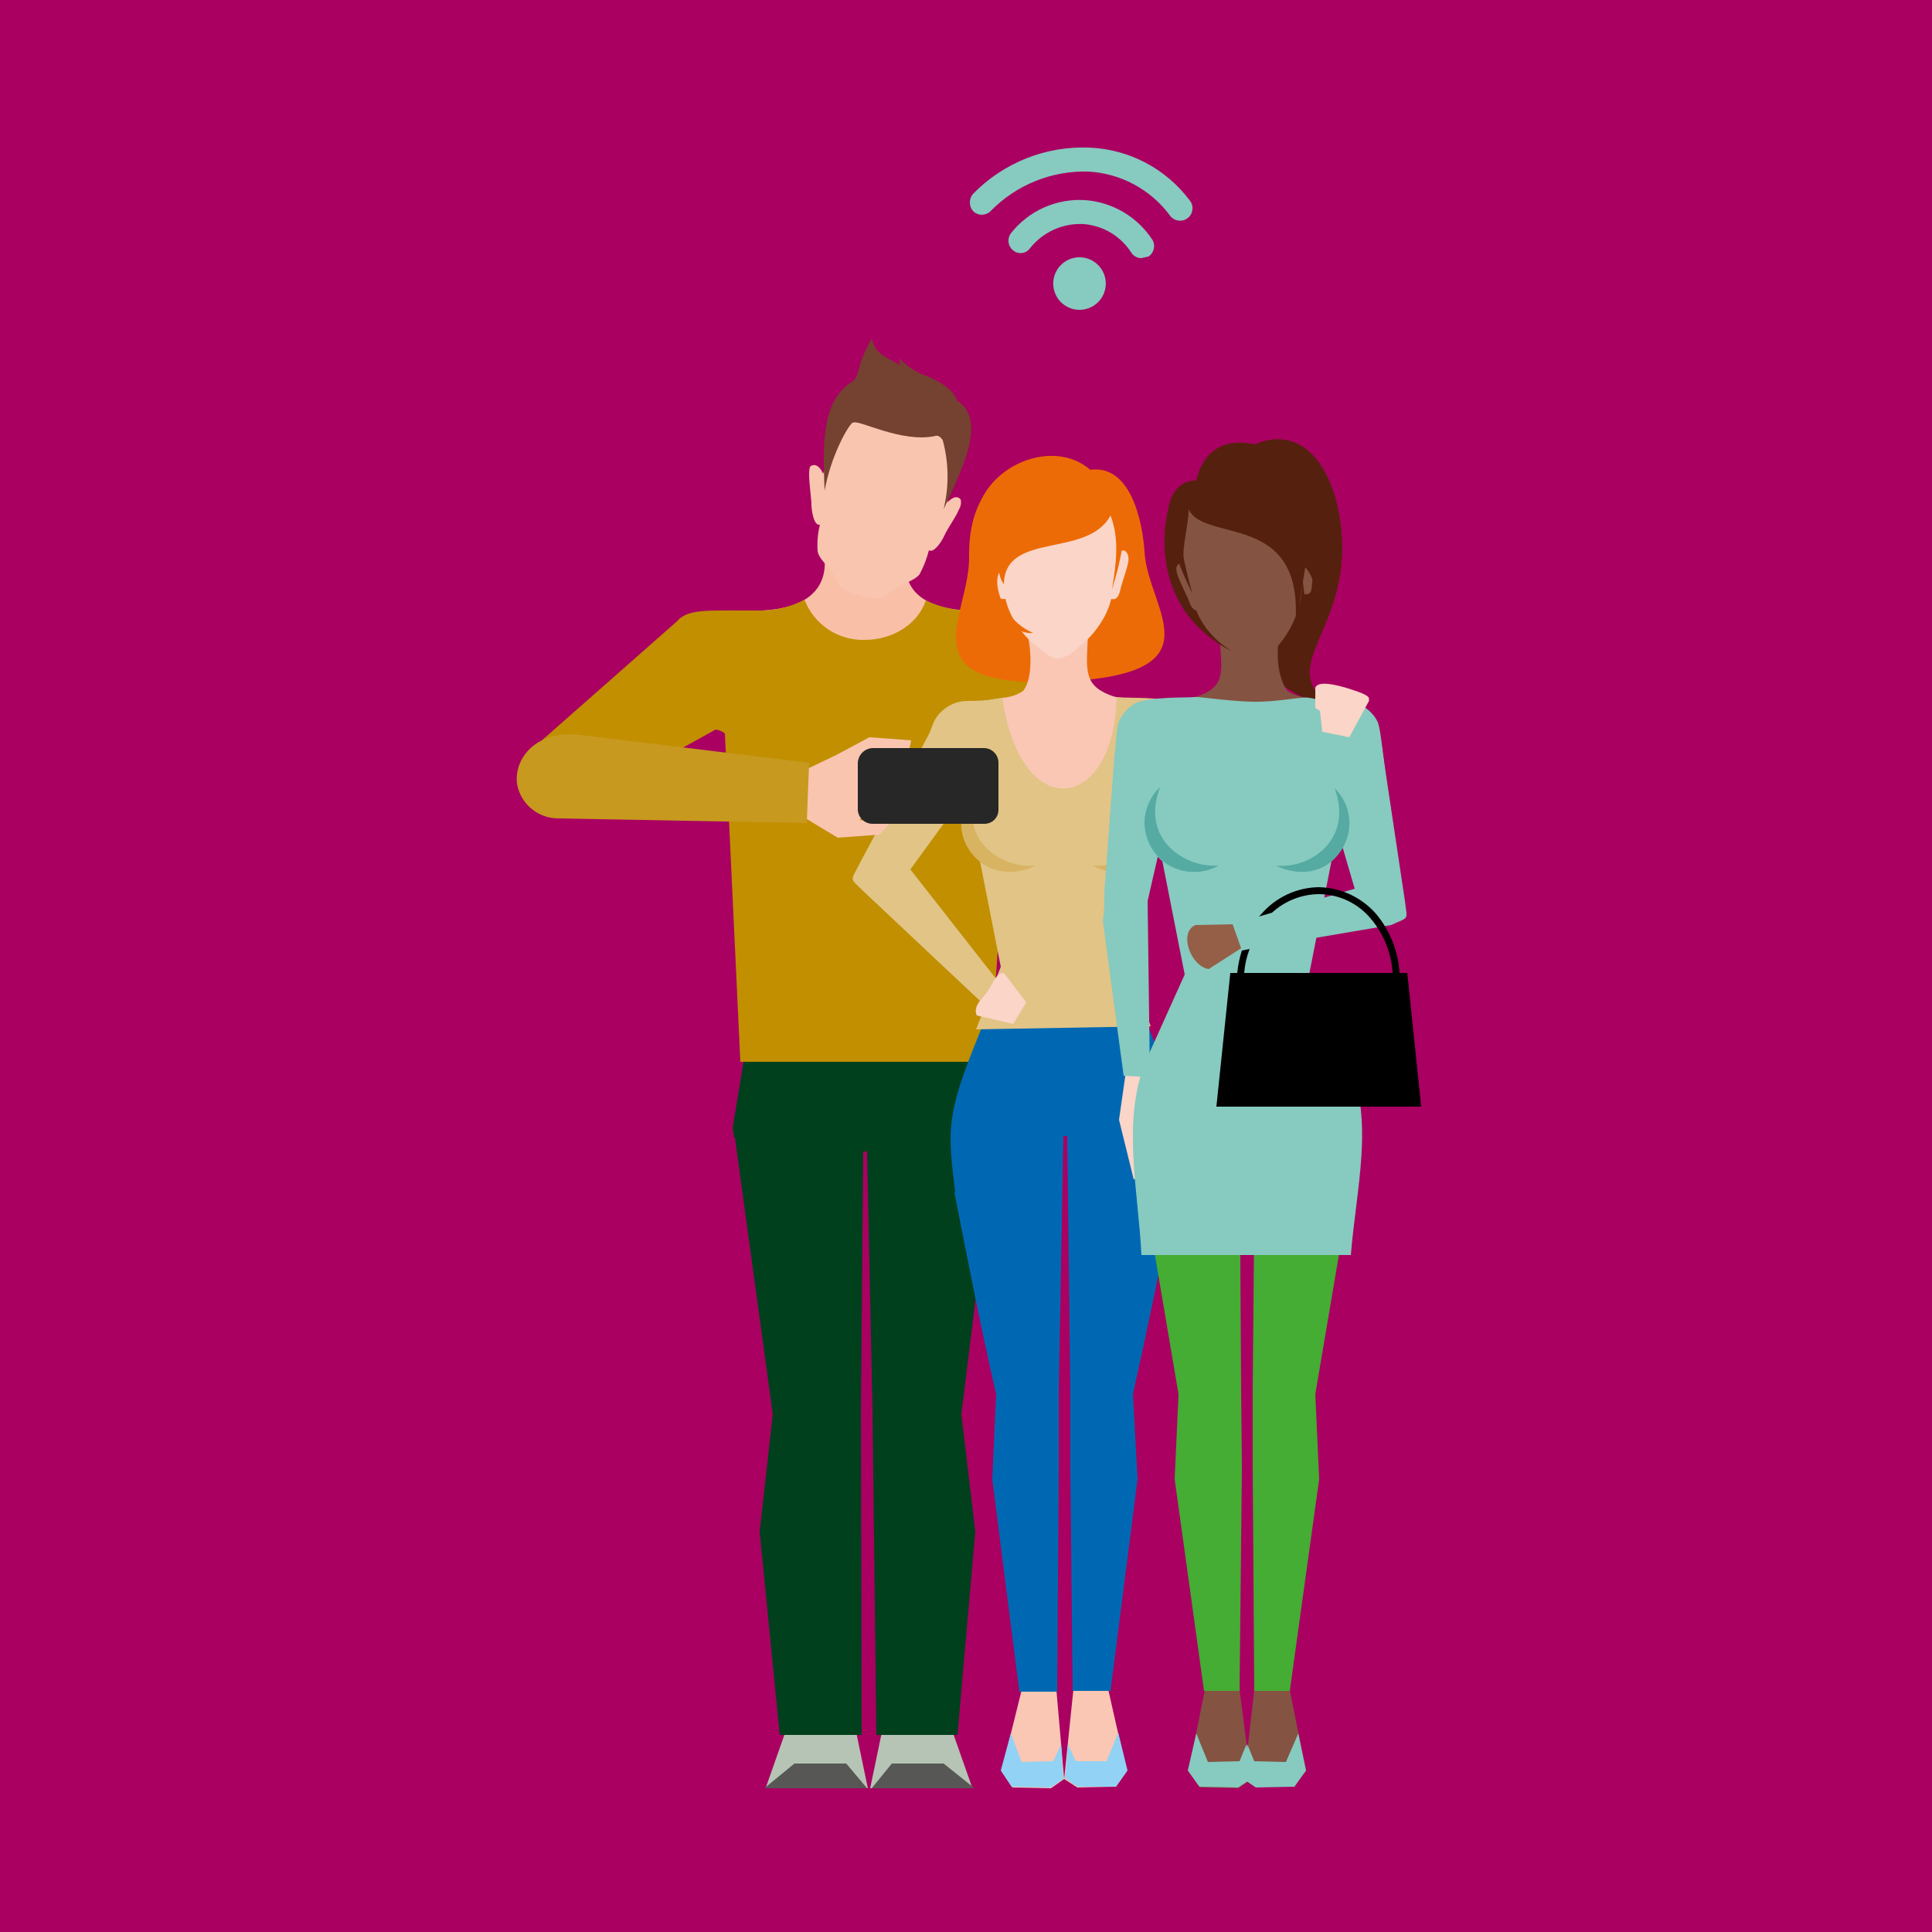
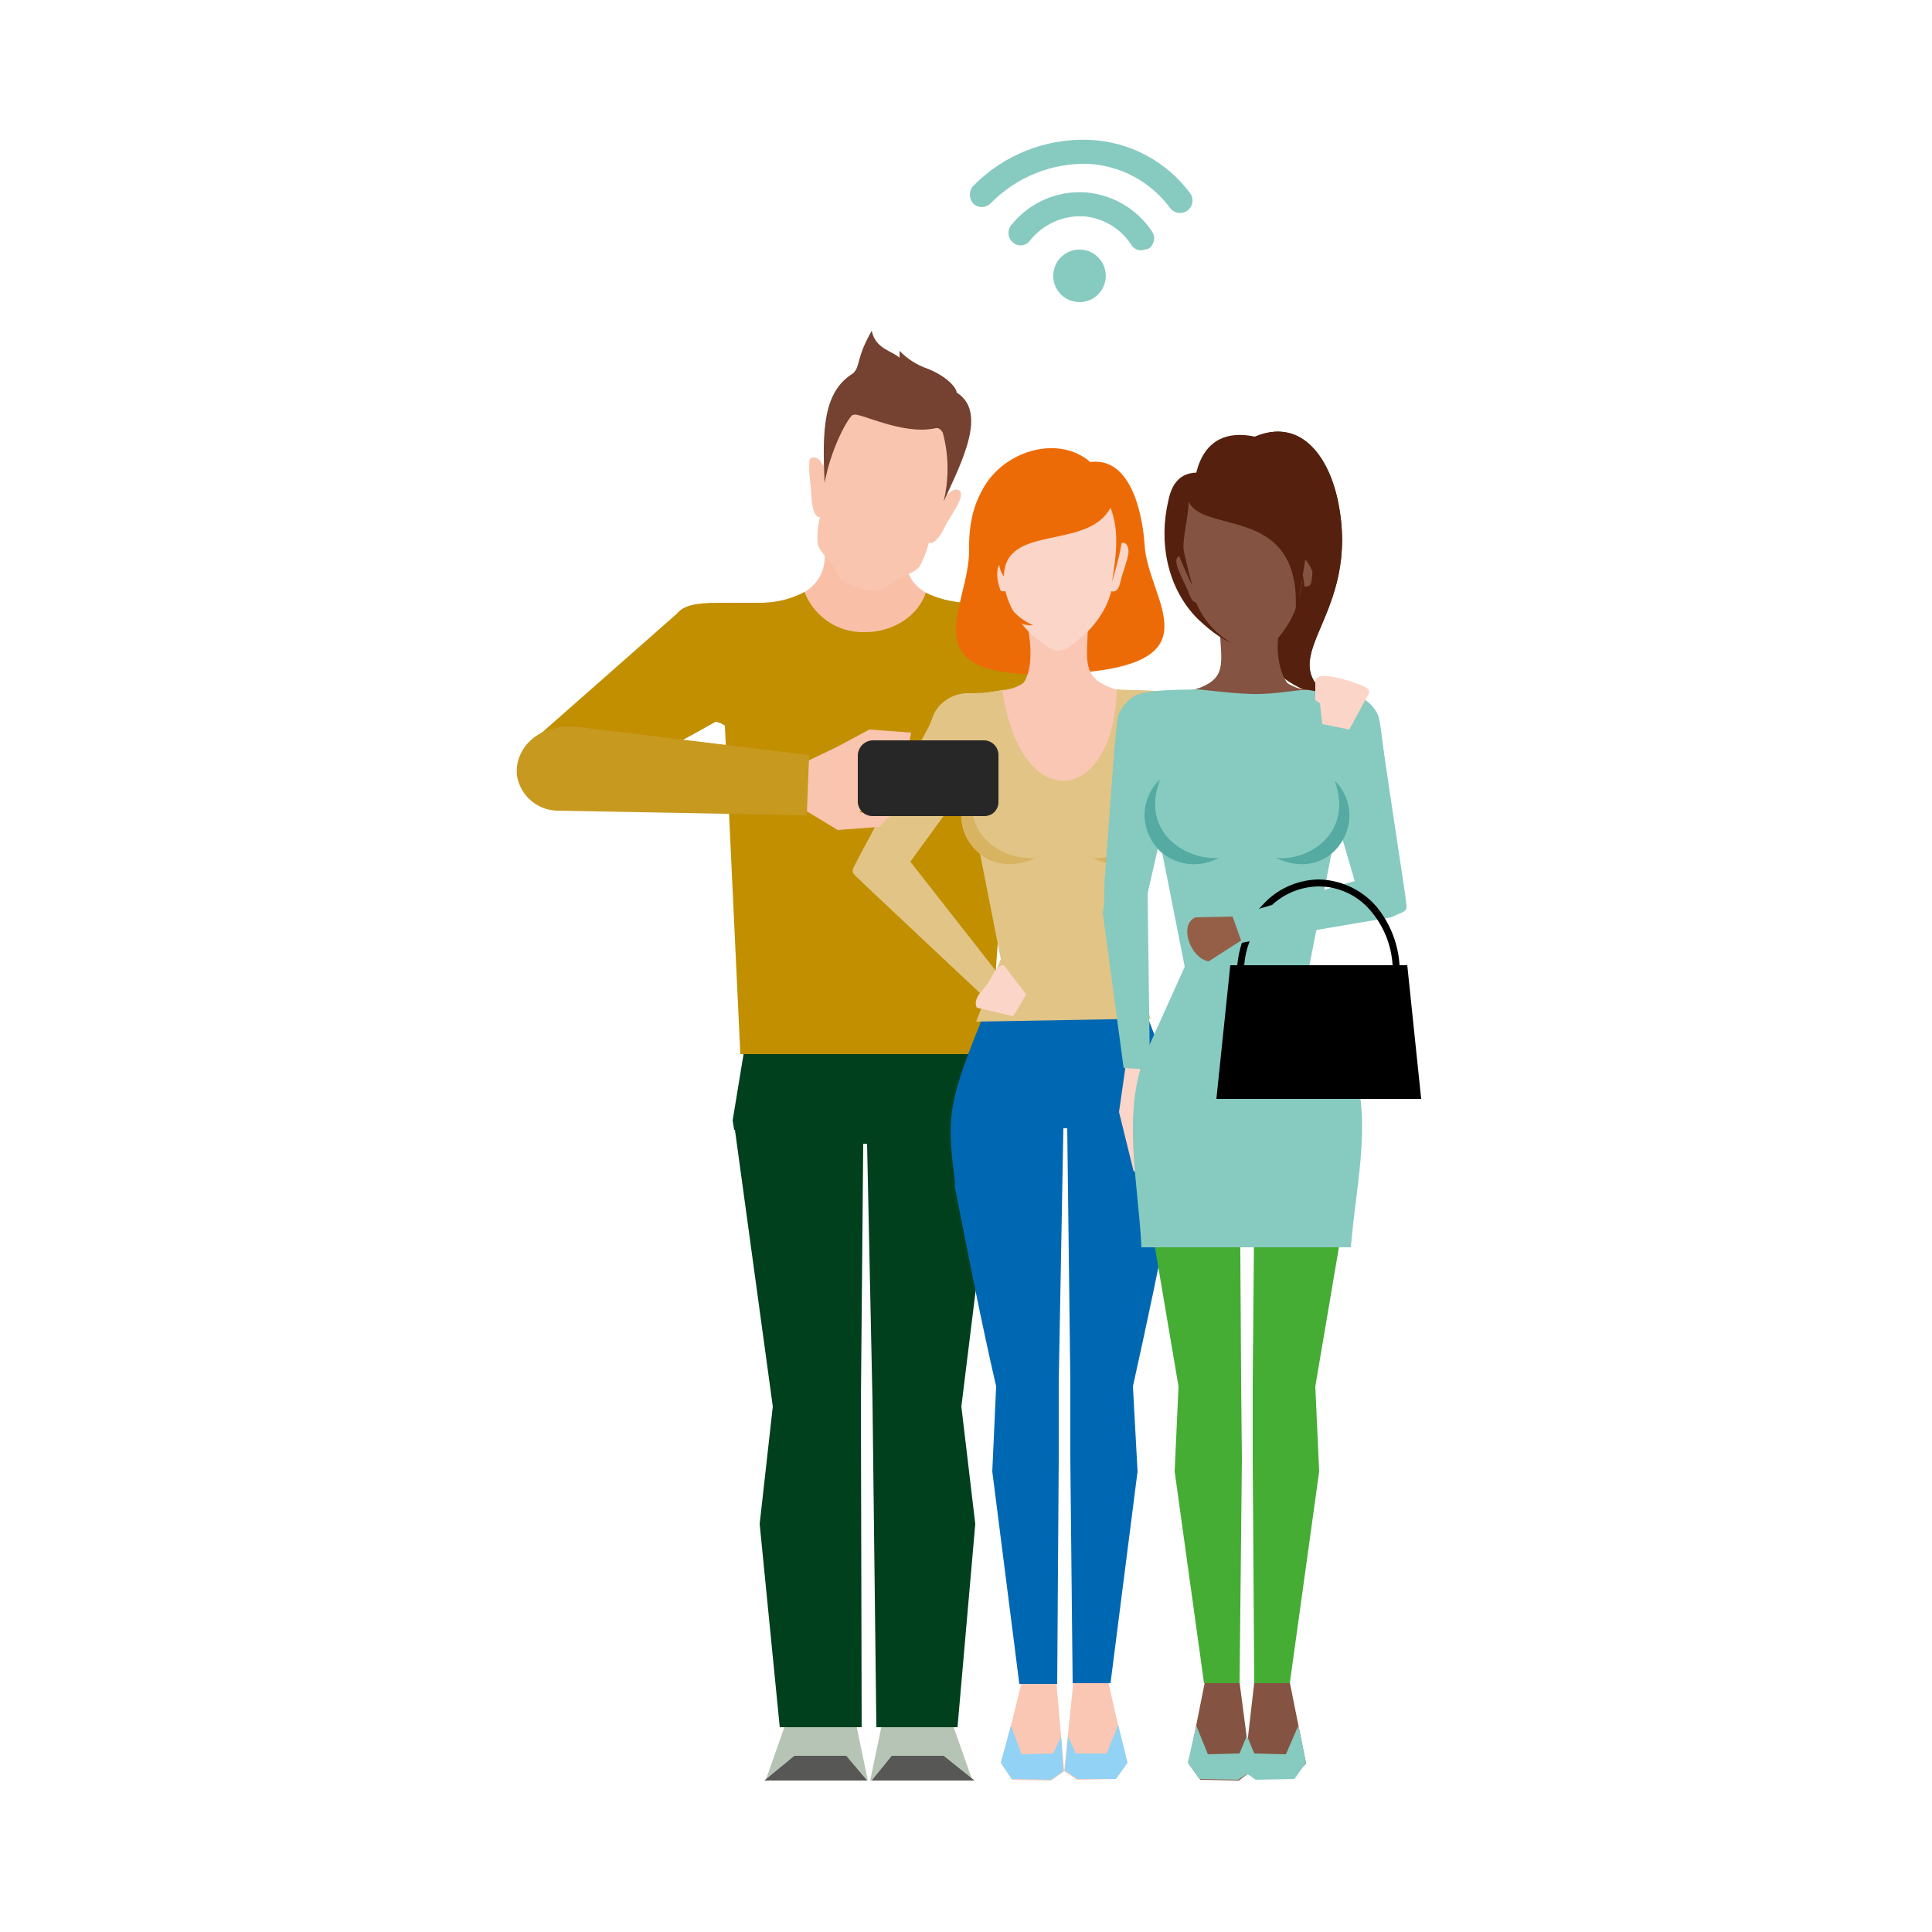
<svg xmlns="http://www.w3.org/2000/svg" height="250" viewBox="0 0 250 250" width="250">
-   <g fill="none">
-     <path d="m0 0v250h250v-250z" fill="#a90061" />
-     <g transform="translate(66 19)">
-       <path d="m35.6 205.2-2.5 7.1 13.2.1-1.5-7.2z" fill="#b6c4b5" />
-       <path d="m36.8 209.2-3.9 3.2h13.3l-2.7-3.2z" fill="#575756" />
-       <path d="m48.1 205.2-1.5 7.2 13.2-.1-2.5-7.1z" fill="#b6c4b5" />
-       <path d="m49.4 209.2-2.6 3.2h13.3l-4-3.2z" fill="#575756" />
-       <path d="m59 70.8-12.6 19.3-7.4 1.6c-3.5-3.2-3.2-3.7-1-7.7l10.7-19.5c1.2-2.2 2-3.7 3.4-4.8l4.6 1.2z" fill="#c04c4e" />
-       <path d="m58.9 60c1.462-.215 2.949-.181 4.4.1 6.6 1.8 1.3 13.7-.1 14-12.8 2.4-27.7 0-40.2 0 0-2.5 0-9.3.1-9.4.3-3.9 1.7-4.8 6.3-4.7h3.3c5.4-.3 9-2.6 7.8-8.2h10.9c-1.2 5.6 2.1 7.8 7.5 8.2" fill="#f9c0a7" />
-       <g transform="translate(0 58)">
-         <path d="m29 70.2h.1l4.9 35.8-1.7 15.2 2.6 26.3h10.6l-.1-42.2.3-33.3h.5l.7 33.3.5 42.2h10.5l2.3-26.3-1.8-15.2 4.5-36.5.2-.5-4-24.3h-26.3l-4 24.3z" fill="#00401c" />
-         <path d="m65.2 16.2-3.1 44.2h-32.3l-2-42.5c-.351-.266-.764-.438-1.2-.5-7.4 4.2-19 10.1-20.2 9.9s-9.2-1-3.3-7.6l18.5-16.3c.9-1.1 2.5-1.4 5.4-1.4h5.7c1.886-.032 3.736-.512 5.4-1.4 1.231 3.215 4.359 5.3 7.8 5.2 3.7 0 6.9-2.1 7.9-5.1 1.598.764 3.331 1.205 5.1 1.3 1.2-.1 5.4-1.2 6.7-.8 6.6 1.8 1.4 14.6 0 14.9z" fill="#c18f00" />
-       </g>
-       <path d="m45.6 58h-.1c-.851-.08-1.671-.354-2.4-.8-.6-.4-.7-1.1-1.4-2.1s-1.8-1.9-1.9-2.8c-.083-1.142.019-2.29.3-3.4-.8.2-1.1-1.9-1.1-2.6s-.3-2.7-.3-3.9.2-1.1.5-1.2.9.1 1.3 1.1c.317-.766.52-1.575.6-2.4.4-1.5.6-2.8 1-3.9.419-1.065 1.197-1.949 2.2-2.5l1.9-.8h.9c.1 0 .2 0 .2-.1 1.83-.17 3.674.069 5.4.7 1.662.621 3.117 1.695 4.2 3.1.688.917 1.009 2.058.9 3.2-.161 1.319-.428 2.624-.8 3.9-.2.9-.3 1.7-.4 2.5.8-.8 1.3-.8 1.7-.4.11.443.038.911-.2 1.3-.4 1-1.5 2.5-1.9 3.4s-1.4 2.3-2 1.9c-.27 1.079-.673 2.12-1.2 3.1-.5.7-2 1.2-2.9 1.7s-1.4 1.2-2.1 1.4c-.806.069-1.617.001-2.4-.2" fill="#f9c5af" />
-       <path d="m44.3 35.7c-.7.6-2.8 4.4-3.6 8.8-.3-6.9-.2-11.8 3.7-14.2 1-1 .3-1.8 2.4-5.5.5 2.4 2.7 2.6 3.6 3.5v-.9c1.003 1.039 2.236 1.826 3.6 2.3 2.3.9 3.7 2.3 3.8 3.1 4 2.5.7 8.9-1.7 14.1.717-2.928.682-5.989-.1-8.9-.2-.4-.6-.7-.9-.6-4.4 1-10.1-2.2-10.7-1.7" fill="#754130" />
-       <path d="m72.9 199.6-1.2 11.6 1.7 1.1 5-.1 1.4-2-2.4-10.6z" fill="#f9c7b4" />
-       <path d="m77.2 208.9h-4l-1-2.2-.4 4.4 1.6 1.1h5l1.5-2.1-1.2-4.9z" fill="#92d2f4" />
-       <path d="m63.6 210.2 1.4 2.1 5 .1 1.7-1.2-1-11.5h-4.5z" fill="#f9c7b4" />
-       <path d="m57.5 135.3c1.7 8.7 3.4 17.4 5.4 26.1l-.5 11 3.5 27.5h4.9l.2-29v-10l.6-32.9h.5l.4 32.8v10l.3 29h4.9l3.5-27.4-.6-11c1.8-8.1 3.5-16.2 5.1-24.4s1.7-11-2.9-22.6l-1.7-4.2-18.9.8-1.5 3.8c-4.3 10.6-4.1 12.2-3.1 20.5" fill="#0068b3" />
-       <path d="m74.1 42c6.4-1.9 7.8 7.2 8 10.4.4 7.5 10 15.8-10.6 16.8s-12-8.4-12.1-16.1c-.1-6.2 2.4-11.9 9.7-11.1 1.6.1 3.3 1 4.9 1.2l-.6-.9z" fill="#ed6b06" />
-       <path d="m66.9 62.8c.7 3 .6 6.2-.5 7.6-.805.532-1.737.842-2.7.9l-4.8.8c-2.6.5-2.9 3.9-2.8 5.3s1.8 1.5 2.3 3c.146.659.246 1.327.3 2 1.095.583 2.231 1.084 3.4 1.5h18.9l2-.8.4-3.3 3.9-2.8c0-6.4-6.4-4.7-9.8-6.1s-2.9-3.4-2.7-8z" fill="#f9c7b4" />
-       <path d="m63.5 210.1 1.4 2.1 5.1.1 1.6-1.1-.3-4.5-1 2.2-4.1.1-1.4-3.7z" fill="#92d2f4" />
-       <path d="m78.5 71.2c2.1.2 5.8-.1 7.6.8 1.058.557 1.876 1.482 2.3 2.6.3 1.1 1.4 6.2 2.3 9.3l-5.9-2.1-.6 2.7c.521.914.797 1.948.8 3-.018 1.89-.857 3.679-2.3 4.9l-2.7 13.3 2.9 8.1-22.6.4 3.2-8.1-2.7-13.7c-2.445-1.856-3.13-5.239-1.6-7.9l-.6-3.1-7.4 2.4c1.3-2.8 3.1-8.1 3.6-9.3s2.1-2.8 4.4-2.8 3.5-.2 4.5-.4c2.4 16.6 14.5 14.7 14.8-.1" fill="#e1c486" />
-       <path d="m62.8 52.8c-.3-.2-.6 0-.7.4.106.832.342 1.642.7 2.4 0-.9-.6-1.9-.5-2.4s.3-.4.6-.1-.1-.2-.1-.3" fill="#e9a379" />
-       <path d="m74 64.4c.978-.831 1.822-1.81 2.5-2.9.593-.923 1.032-1.936 1.3-3 .7.2 1-.4 1.2-1.3s.8-2.4 1-3.5-.6-2.1-1.3-1c.118-1.133.084-2.276-.1-3.4-.7-4-3.4-7-7.6-7s-7.1 1.9-7.7 6.4c-.237 1.218-.338 2.459-.3 3.7-.7-.7-1.3.1-1.1 1.3s.7 2.3 1 3.5.5 1.4 1.2 1.3c.306 1.258.849 2.445 1.6 3.5.564.85 1.237 1.623 2 2.3 1.6 1.3 2.4 1.9 3.2 1.9s1.8-.6 3.1-1.8" fill="#fbd5c7" />
-       <path d="m60.1 49.9c-.3-8.2 10.1-12.8 15.2-7.9-.2.1 1.7 1.6 2.4 2.6 2.8 3.9 1.4 8.5.2 12.7.5-3.3 1-6.5-.2-9.6-3 5.6-13.7 2-13.8 8.9-.325-.44-.532-.957-.6-1.5-.9 1.5.5 6.2 4.4 7.8-5.3.5-7.6-11.9-7.6-13" fill="#ed6b06" />
-       <path d="m62.5 78.8-10.7 14.7 11.2 14.3-2.2 2.7-15-14.1c-1.9-1.9-1.8-1.2-.6-3.6l10.5-19.6z" fill="#e1c486" />
-       <path d="m83 82.9c1.255 1.204 1.976 2.861 2 4.6.003 1.283-.381 2.537-1.1 3.6-1.954 2.678-5.592 3.491-8.5 1.9 4.2.4 10.2-3.3 7.6-10.1" fill="#d8b361" />
-       <path d="m60.4 83c-1.25 1.167-1.971 2.791-2 4.5-.022 1.286.363 2.546 1.1 3.6 2 2.9 5.5 3.4 8.5 1.9-4.2.5-10.2-3.2-7.6-10" fill="#d8b361" />
-       <path d="m60.4 112.4c-.6-1.2.9-2.4 1.5-3.3s1.1-2.3 2-2.2l2.9 3.8-1.7 2.8z" fill="#fbd5c7" />
-       <path d="m42.2 78.7 4.3-2.3 5.4.4-.2 1h-3.9c-.7 3.9.3 6.9-2.6 9.3l3.9.5-1.3 1.4-5.4.4-4.8-2.9v-5.6z" fill="#f9c5af" />
-       <path d="m46.9 77.8h14.5c1.01.053 1.801.889 1.8 1.9v6.1c0 .477-.19.935-.527 1.273s-.795.527-1.273.527h-14.5c-1.011.001-1.847-.79-1.9-1.8v-6.1c.05-1.028.872-1.85 1.9-1.9" fill="#282727" />
-       <g transform="translate(0 76)">
-         <path d="m61.1 7.3c.442 0 .8-.358.8-.8s-.358-.8-.8-.8-.8.358-.8.8.358.8.8.8" fill="#282727" />
-         <path d="m38.7 3.7-.3 7.8-32.3-.6c-2.588-.06-4.769-1.948-5.2-4.5-.4-3.2 2.4-7 8.2-6.3z" fill="#c7991f" />
-       </g>
-       <path d="m96.4 38.5c5.7-2.4 9.4 2.2 10.7 8.2 3.2 15.1-8.6 20.1-1.1 25.4-8.6-.7-15.2-13-17.1-21.6-1.3-6.3 0-13.6 7.5-12" fill="#55210e" />
-       <path d="m96.4 38.5c5.7-2.4 9.4 2.2 10.7 8.2 3.2 15.1-8.6 20.1-1.1 25.4-8.7-1.5-12.1-26.9-9.6-33.6" fill="#55210e" />
-       <path d="m79.6 120.3-.8 5.6 1.9 7.7 3.6-.9-2-13.7-2.7-.4z" fill="#fbd5c7" />
-       <path d="m99.7 62.8c-.8 3-.2 6.2.9 7.6.836.544 1.803.855 2.8.9l4.8.8c2.6.5 2.9 3.9 2.8 5.3s-1.8 1.5-2.3 3c-.146.659-.246 1.327-.3 2-1.12.602-2.292 1.104-3.5 1.5h-18.8l-2-.8-.4-3.3-4-2.8c.1-6.4 6.5-4.7 9.8-6.1s2.5-3.4 2.3-8z" fill="#855341" />
-       <path d="m87.8 210.2 1.5 2.1 5 .1 1.6-1.2-1.5-11.5h-4.5z" fill="#855341" />
-       <path d="m87.7 210.1 1.5 2.1 5 .1 1.7-1.1-.6-4.5-.9 2.2-4.1.1-1.5-3.7z" fill="#87cac0" />
-       <path d="m80.8 127.8.2-1.4 13.4 1.5.2 32.9.1 10-.3 29h-4.6l-3.8-27.4.5-11z" fill="#45ac34" />
-       <path d="m96.3 199.7-1.1 9.6 1.6 2.1 4.7.3 1.5-1.5-2.1-10.5z" fill="#855341" />
-       <path d="m100.4 209-4.1-.1-.9-2.2-.5 4.5 1.6 1.1 5-.1 1.5-2.1-1-4.8z" fill="#87cac0" />
-       <path d="m109.9 127.8-.2-1.4-13.3 1.5-.3 32.9v10l.2 29h4.6l3.8-27.4-.5-11z" fill="#45ac34" />
-       <path d="m82.4 82.3.4 2.2c-.444.939-.683 1.962-.7 3 .018 1.89.857 3.679 2.3 4.9l2.9 14.7-5 11.1c-3.2 7.8-1 16.8-.6 25.2h27.1c.7-8.7 3-17.1-.2-24.8l-5.2-11.5 2.9-14.7c1.454-1.213 2.296-3.007 2.3-4.9.032-1.044-.21-2.078-.7-3l.3-1.6 5.8 2.8c-.7-3-1.2-10-1.7-11.2s-2.1-2.8-4.4-2.8-3.5-.2-4.5-.4-4.2.6-7.5.5-6.9-.7-7.4-.6-5.7-.1-7.6.8c-1.01.589-1.786 1.507-2.2 2.6-.3 1.1-.6 6.5-.8 9.7z" fill="#87cac0" />
-       <path d="m89 62.1c1.7 1.6 3.8 3.3 5.7 3.4.2 0 4.9-.3 6.5-3 9.1-14.9-4.5-27.2-10.6-19.1-3.4-.9-4.9.8-5.4 3.3-1.3 5.4-.2 11.4 3.8 15.4" fill="#55210e" />
-       <path d="m102.8 51.9c.5-1.2 1.5-.6 1.5.8s-.4 2.4-.5 3.7-.2 1.5-1 1.5l-.3-2.2c.116 3.125-.915 6.184-2.9 8.6-1.3 1.5-2 2.2-2.8 2.3s-1.8-.3-3.3-1.3c-1.14-.649-2.156-1.496-3-2.5-.717-.834-1.291-1.78-1.7-2.8-.4-.1-.7-.5-.9-1.1s-1.1-2.3-1.5-3.4-.1-1.6.5-1.6c-.199-.92-.299-1.859-.3-2.8.1-4.1 2.2-7.5 6.4-8.1s7.2.7 8.6 5.1c.556 1.645.859 3.364.9 5.1z" fill="#855341" />
-       <path d="m103.3 52c.3-.3.5-.1.7.3.038.844-.064 1.689-.3 2.5-.1-1 .3-2 .1-2.5s-.4-.3-.6 0c-.009-.109.027-.218.1-.3" fill="#e9a379" />
-       <path d="m104.1 55.1c5.4-12.7-9.9-18.8-15.2-11.8-4.4 2.7-3.3 8-2.6 9.9.583 1.569 1.25 3.104 2 4.6-.5-1.7-.8-3.1-1.1-4.4s.6-4.6.6-6.3v-.2c2.2 4.7 16.7-.4 13.4 18 .2-.5 1.6-10.1 1.7-10.5 1.236 1.4 1.548 3.389.8 5.1.719-1.353.864-2.939.4-4.4" fill="#55210e" />
-       <path d="m104.2 78.6 5.1 17.4-16.5 4.8 1.2 3.3 20-3.4c2.4-1.1 2.1-.5 1.8-3.1l-3.3-22z" fill="#87cac0" />
-       <path d="m106.7 83c2.209 2.142 2.547 5.567.8 8.1-1.9 2.9-5.4 3.4-8.4 1.9 4.2.5 10.1-3.2 7.6-10" fill="#55aaa2" />
-       <path d="m88.7 100.7c-2.2.9-.7 5.3 1.7 5.7l4.2-2.7-1.1-3.1z" fill="#955f47" />
-       <path d="m104.6 95.8c-2.853.057-5.546 1.331-7.4 3.5l-.3.3 1.7-.5c1.639-1.507 3.774-2.361 6-2.4 2.631-.004 5.126 1.17 6.8 3.2 1.667 1.968 2.65 4.425 2.8 7h-19.2c.079-1.062.315-2.107.7-3.1l-1 .2c-.305.942-.506 1.914-.6 2.9h-.9l-1.8 17.3h26.5l-1.8-17.3h-1c-.171-2.787-1.221-5.448-3-7.6-1.885-2.184-4.615-3.458-7.5-3.5" fill="#000" />
-       <path d="m82.5 97.6.3 22.8-3.4-.2-2.7-20.1c.2-.9.1-1.5.2-1.8v-1.8l1.3-17.7.6-4.3 8.3 3z" fill="#87cac0" />
-       <path d="m84 82.9c-2.186 2.194-2.521 5.625-.8 8.2 1.9 2.8 5.4 3.4 8.5 1.9-4.2.4-10.2-3.3-7.7-10.1" fill="#63bfb5" />
-       <path d="m111.2 71.6-2.6 4.8-3.5-.7-.3-2.7-.6-.4v-2.6c.3-.9 2.4-.5 4.3.1s2.9 1 2.6 1.5" fill="#fbd5c7" />
-       <path d="m73.9 14.3c-1.843-.115-3.441 1.261-3.6 3.1-.119 1.377.607 2.69 1.838 3.32 1.231.63 2.72.452 3.768-.45 1.048-.902 1.445-2.349 1.004-3.659s-1.63-2.224-3.01-2.31" fill="#87cac0" />
-       <g fill="#87cac0" transform="translate(59)">
-         <path d="m15.5 6.9c-3.747-.268-7.382 1.343-9.7 4.3-.508.695-.375 1.667.3 2.2.324.272.747.394 1.166.337s.794-.288 1.034-.637c1.689-2.112 4.301-3.269 7-3.1 2.496.223 4.749 1.589 6.1 3.7.281.445.774.711 1.3.7l.9-.2c.743-.471.967-1.454.5-2.2-1.928-2.933-5.101-4.815-8.6-5.1" />
-         <path d="m16 .1c-5.658-.24-11.15 1.943-15.1 6-.57.676-.526 1.676.1 2.3.643.557 1.61.513 2.2-.1 3.308-3.378 7.874-5.226 12.6-5.1 4.207.221 8.096 2.312 10.6 5.7.525.718 1.532.875 2.25.35s.875-1.532.35-2.25c-3.071-4.143-7.848-6.678-13-6.9" />
-       </g>
-       <path d="m84.1 82.9c-1.255 1.204-1.976 2.861-2 4.6.045 1.291.461 2.541 1.2 3.6 1.891 2.704 5.529 3.527 8.4 1.9-4.2.4-10.2-3.3-7.6-10.1" fill="#55aaa2" />
+   <g fill="none" transform="translate(66 18)">
+     <path d="m35.6 205.2-2.5 7.1 13.2.1-1.5-7.2z" fill="#b6c4b5" />
+     <path d="m36.8 209.2-3.9 3.2h13.3l-2.7-3.2z" fill="#575756" />
+     <path d="m48.1 205.2-1.5 7.2 13.2-.1-2.5-7.1z" fill="#b6c4b5" />
+     <path d="m49.4 209.2-2.6 3.2h13.3l-4-3.2z" fill="#575756" />
+     <path d="m59 70.8-12.6 19.3-7.4 1.6c-3.5-3.2-3.2-3.7-1-7.7l10.7-19.5c1.2-2.2 2-3.7 3.4-4.8l4.6 1.2z" fill="#c04c4e" />
+     <path d="m58.9 60c1.462-.215 2.949-.181 4.4.1 6.6 1.8 1.3 13.7-.1 14-12.8 2.4-27.7 0-40.2 0 0-2.5 0-9.3.1-9.4.3-3.9 1.7-4.8 6.3-4.7h3.3c5.4-.3 9-2.6 7.8-8.2h10.9c-1.2 5.6 2.1 7.8 7.5 8.2" fill="#f9c0a7" />
+     <g transform="translate(0 58)">
+       <path d="m29 70.2h.1l4.9 35.8-1.7 15.2 2.6 26.3h10.6l-.1-42.2.3-33.3h.5l.7 33.3.5 42.2h10.5l2.3-26.3-1.8-15.2 4.5-36.5.2-.5-4-24.3h-26.3l-4 24.3z" fill="#00401c" />
+       <path d="m65.2 16.2-3.1 44.2h-32.3l-2-42.5c-.351-.266-.764-.438-1.2-.5-7.4 4.2-19 10.1-20.2 9.9s-9.2-1-3.3-7.6l18.5-16.3c.9-1.1 2.5-1.4 5.4-1.4h5.7c1.886-.032 3.736-.512 5.4-1.4 1.231 3.215 4.359 5.3 7.8 5.2 3.7 0 6.9-2.1 7.9-5.1 1.598.764 3.331 1.205 5.1 1.3 1.2-.1 5.4-1.2 6.7-.8 6.6 1.8 1.4 14.6 0 14.9z" fill="#c18f00" />
    </g>
+     <path d="m45.6 58h-.1c-.851-.08-1.671-.354-2.4-.8-.6-.4-.7-1.1-1.4-2.1s-1.8-1.9-1.9-2.8c-.083-1.142.019-2.29.3-3.4-.8.2-1.1-1.9-1.1-2.6s-.3-2.7-.3-3.9.2-1.1.5-1.2.9.1 1.3 1.1c.317-.766.52-1.575.6-2.4.4-1.5.6-2.8 1-3.9.419-1.065 1.197-1.949 2.2-2.5l1.9-.8h.9c.1 0 .2 0 .2-.1 1.83-.17 3.674.069 5.4.7 1.662.621 3.117 1.695 4.2 3.1.688.917 1.009 2.058.9 3.2-.161 1.319-.428 2.624-.8 3.9-.2.9-.3 1.7-.4 2.5.8-.8 1.3-.8 1.7-.4.11.443.038.911-.2 1.3-.4 1-1.5 2.5-1.9 3.4s-1.4 2.3-2 1.9c-.27 1.079-.673 2.12-1.2 3.1-.5.7-2 1.2-2.9 1.7s-1.4 1.2-2.1 1.4c-.806.069-1.617.001-2.4-.2" fill="#f9c5af" />
+     <path d="m44.3 35.7c-.7.6-2.8 4.4-3.6 8.8-.3-6.9-.2-11.8 3.7-14.2 1-1 .3-1.8 2.4-5.5.5 2.4 2.7 2.6 3.6 3.5v-.9c1.003 1.039 2.236 1.826 3.6 2.3 2.3.9 3.7 2.3 3.8 3.1 4 2.5.7 8.9-1.7 14.1.717-2.928.682-5.989-.1-8.9-.2-.4-.6-.7-.9-.6-4.4 1-10.1-2.2-10.7-1.7" fill="#754130" />
+     <path d="m72.9 199.6-1.2 11.6 1.7 1.1 5-.1 1.4-2-2.4-10.6z" fill="#f9c7b4" />
+     <path d="m77.2 208.9h-4l-1-2.2-.4 4.4 1.6 1.1h5l1.5-2.1-1.2-4.9z" fill="#92d2f4" />
+     <path d="m63.6 210.2 1.4 2.1 5 .1 1.7-1.2-1-11.5h-4.5z" fill="#f9c7b4" />
+     <path d="m57.5 135.3c1.7 8.7 3.4 17.4 5.4 26.1l-.5 11 3.5 27.5h4.9l.2-29v-10l.6-32.9h.5l.4 32.8v10l.3 29h4.9l3.5-27.4-.6-11c1.8-8.1 3.5-16.2 5.1-24.4s1.7-11-2.9-22.6l-1.7-4.2-18.9.8-1.5 3.8c-4.3 10.6-4.1 12.2-3.1 20.5" fill="#0068b3" />
+     <path d="m74.1 42c6.4-1.9 7.8 7.2 8 10.4.4 7.5 10 15.8-10.6 16.8s-12-8.4-12.1-16.1c-.1-6.2 2.4-11.9 9.7-11.1 1.6.1 3.3 1 4.9 1.2l-.6-.9z" fill="#ed6b06" />
+     <path d="m66.9 62.8c.7 3 .6 6.2-.5 7.6-.805.532-1.737.842-2.7.9l-4.8.8c-2.6.5-2.9 3.9-2.8 5.3s1.8 1.5 2.3 3c.146.659.246 1.327.3 2 1.095.583 2.231 1.084 3.4 1.5h18.9l2-.8.4-3.3 3.9-2.8c0-6.4-6.4-4.7-9.8-6.1s-2.9-3.4-2.7-8z" fill="#f9c7b4" />
+     <path d="m63.5 210.1 1.4 2.1 5.1.1 1.6-1.1-.3-4.5-1 2.2-4.1.1-1.4-3.7z" fill="#92d2f4" />
+     <path d="m78.5 71.2c2.1.2 5.8-.1 7.6.8 1.058.557 1.876 1.482 2.3 2.6.3 1.1 1.4 6.2 2.3 9.3l-5.9-2.1-.6 2.7c.521.914.797 1.948.8 3-.018 1.89-.857 3.679-2.3 4.9l-2.7 13.3 2.9 8.1-22.6.4 3.2-8.1-2.7-13.7c-2.445-1.856-3.13-5.239-1.6-7.9l-.6-3.1-7.4 2.4c1.3-2.8 3.1-8.1 3.6-9.3s2.1-2.8 4.4-2.8 3.5-.2 4.5-.4c2.4 16.6 14.5 14.7 14.8-.1" fill="#e1c486" />
+     <path d="m62.8 52.8c-.3-.2-.6 0-.7.4.106.832.342 1.642.7 2.4 0-.9-.6-1.9-.5-2.4s.3-.4.6-.1-.1-.2-.1-.3" fill="#e9a379" />
+     <path d="m74 64.4c.978-.831 1.822-1.81 2.5-2.9.593-.923 1.032-1.936 1.3-3 .7.2 1-.4 1.2-1.3s.8-2.4 1-3.5-.6-2.1-1.3-1c.118-1.133.084-2.276-.1-3.4-.7-4-3.4-7-7.6-7s-7.1 1.9-7.7 6.4c-.237 1.218-.338 2.459-.3 3.7-.7-.7-1.3.1-1.1 1.3s.7 2.3 1 3.5.5 1.4 1.2 1.3c.306 1.258.849 2.445 1.6 3.5.564.85 1.237 1.623 2 2.3 1.6 1.3 2.4 1.9 3.2 1.9s1.8-.6 3.1-1.8" fill="#fbd5c7" />
+     <path d="m60.1 49.9c-.3-8.2 10.1-12.8 15.2-7.9-.2.1 1.7 1.6 2.4 2.6 2.8 3.9 1.4 8.5.2 12.7.5-3.3 1-6.5-.2-9.6-3 5.6-13.7 2-13.8 8.9-.325-.44-.532-.957-.6-1.5-.9 1.5.5 6.2 4.4 7.8-5.3.5-7.6-11.9-7.6-13" fill="#ed6b06" />
+     <path d="m62.5 78.8-10.7 14.7 11.2 14.3-2.2 2.7-15-14.1c-1.9-1.9-1.8-1.2-.6-3.6l10.5-19.6z" fill="#e1c486" />
+     <path d="m83 82.9c1.255 1.204 1.976 2.861 2 4.6.002 1.283-.381 2.537-1.1 3.6-1.954 2.678-5.592 3.491-8.5 1.9 4.2.4 10.2-3.3 7.6-10.1" fill="#d8b361" />
+     <path d="m60.4 83c-1.25 1.167-1.971 2.791-2 4.5-.022 1.286.363 2.546 1.1 3.6 2 2.9 5.5 3.4 8.5 1.9-4.2.5-10.2-3.2-7.6-10" fill="#d8b361" />
+     <path d="m60.4 112.4c-.6-1.2.9-2.4 1.5-3.3s1.1-2.3 2-2.2l2.9 3.8-1.7 2.8z" fill="#fbd5c7" />
+     <path d="m42.2 78.7 4.3-2.3 5.4.4-.2 1h-3.9c-.7 3.9.3 6.9-2.6 9.3l3.9.5-1.3 1.4-5.4.4-4.8-2.9v-5.6z" fill="#f9c5af" />
+     <path d="m46.9 77.8h14.5c1.01.053 1.801.889 1.8 1.9v6.1c0 .477-.19.935-.527 1.273s-.795.527-1.273.527h-14.5c-1.011.001-1.847-.79-1.9-1.8v-6.1c.05-1.028.872-1.85 1.9-1.9" fill="#282727" />
+     <g transform="translate(0 76)">
+       <path d="m61.1 7.3c.442 0 .8-.358.8-.8s-.358-.8-.8-.8-.8.358-.8.8.358.8.8.8" fill="#282727" />
+       <path d="m38.7 3.7-.3 7.8-32.3-.6c-2.588-.06-4.769-1.948-5.2-4.5-.4-3.2 2.4-7 8.2-6.3z" fill="#c7991f" />
+     </g>
+     <path d="m96.4 38.5c5.7-2.4 9.4 2.2 10.7 8.2 3.2 15.1-8.6 20.1-1.1 25.4-8.6-.7-15.2-13-17.1-21.6-1.3-6.3 0-13.6 7.5-12" fill="#55210e" />
+     <path d="m96.4 38.5c5.7-2.4 9.4 2.2 10.7 8.2 3.2 15.1-8.6 20.1-1.1 25.4-8.7-1.5-12.1-26.9-9.6-33.6" fill="#55210e" />
+     <path d="m79.6 120.3-.8 5.6 1.9 7.7 3.6-.9-2-13.7-2.7-.4z" fill="#fbd5c7" />
+     <path d="m99.7 62.8c-.8 3-.2 6.2.9 7.6.836.544 1.803.855 2.8.9l4.8.8c2.6.5 2.9 3.9 2.8 5.3s-1.8 1.5-2.3 3c-.146.659-.246 1.327-.3 2-1.12.602-2.292 1.104-3.5 1.5h-18.8l-2-.8-.4-3.3-4-2.8c.1-6.4 6.5-4.7 9.8-6.1s2.5-3.4 2.3-8z" fill="#855341" />
+     <path d="m87.8 210.2 1.5 2.1 5 .1 1.6-1.2-1.5-11.5h-4.5z" fill="#855341" />
+     <path d="m87.7 210.1 1.5 2.1 5 .1 1.7-1.1-.6-4.5-.9 2.2-4.1.1-1.5-3.7z" fill="#87cac0" />
+     <path d="m80.8 127.8.2-1.4 13.4 1.5.2 32.9.1 10-.3 29h-4.6l-3.8-27.4.5-11z" fill="#45ac34" />
+     <path d="m96.3 199.7-1.1 9.6 1.6 2.1 4.7.3 1.5-1.5-2.1-10.5z" fill="#855341" />
+     <path d="m100.4 209-4.1-.1-.9-2.2-.5 4.5 1.6 1.1 5-.1 1.5-2.1-1-4.8z" fill="#87cac0" />
+     <path d="m109.9 127.8-.2-1.4-13.3 1.5-.3 32.9v10l.2 29h4.6l3.8-27.4-.5-11z" fill="#45ac34" />
+     <path d="m82.4 82.3.4 2.2c-.444.939-.683 1.962-.7 3 .018 1.89.857 3.679 2.3 4.9l2.9 14.7-5 11.1c-3.2 7.8-1 16.8-.6 25.2h27.1c.7-8.7 3-17.1-.2-24.8l-5.2-11.5 2.9-14.7c1.454-1.213 2.296-3.007 2.3-4.9.032-1.044-.21-2.078-.7-3l.3-1.6 5.8 2.8c-.7-3-1.2-10-1.7-11.2s-2.1-2.8-4.4-2.8-3.5-.2-4.5-.4-4.2.6-7.5.5-6.9-.7-7.4-.6-5.7-.1-7.6.8c-1.01.589-1.786 1.507-2.2 2.6-.3 1.1-.6 6.5-.8 9.7z" fill="#87cac0" />
+     <path d="m89 62.1c1.7 1.6 3.8 3.3 5.7 3.4.2 0 4.9-.3 6.5-3 9.1-14.9-4.5-27.2-10.6-19.1-3.4-.9-4.9.8-5.4 3.3-1.3 5.4-.2 11.4 3.8 15.4" fill="#55210e" />
+     <path d="m102.8 51.9c.5-1.2 1.5-.6 1.5.8s-.4 2.4-.5 3.7-.2 1.5-1 1.5l-.3-2.2c.116 3.125-.915 6.184-2.9 8.6-1.3 1.5-2 2.2-2.8 2.3s-1.8-.3-3.3-1.3c-1.14-.649-2.156-1.496-3-2.5-.717-.834-1.291-1.78-1.7-2.8-.4-.1-.7-.5-.9-1.1s-1.1-2.3-1.5-3.4-.1-1.6.5-1.6c-.199-.92-.299-1.859-.3-2.8.1-4.1 2.2-7.5 6.4-8.1s7.2.7 8.6 5.1c.556 1.645.859 3.364.9 5.1z" fill="#855341" />
+     <path d="m103.3 52c.3-.3.5-.1.7.3.038.844-.064 1.689-.3 2.5-.1-1 .3-2 .1-2.5s-.4-.3-.6 0c-.009-.109.027-.218.1-.3" fill="#e9a379" />
+     <path d="m104.1 55.1c5.4-12.7-9.9-18.8-15.2-11.8-4.4 2.7-3.3 8-2.6 9.9.583 1.569 1.25 3.104 2 4.6-.5-1.7-.8-3.1-1.1-4.4s.6-4.6.6-6.3v-.2c2.2 4.7 16.7-.4 13.4 18 .2-.5 1.6-10.1 1.7-10.5 1.236 1.4 1.548 3.389.8 5.1.719-1.353.864-2.939.4-4.4" fill="#55210e" />
+     <path d="m104.2 78.6 5.1 17.4-16.5 4.8 1.2 3.3 20-3.4c2.4-1.1 2.1-.5 1.8-3.1l-3.3-22z" fill="#87cac0" />
+     <path d="m106.7 83c2.209 2.142 2.547 5.567.8 8.1-1.9 2.9-5.4 3.4-8.4 1.9 4.2.5 10.1-3.2 7.6-10" fill="#55aaa2" />
+     <path d="m88.7 100.7c-2.2.9-.7 5.3 1.7 5.7l4.2-2.7-1.1-3.1z" fill="#955f47" />
+     <path d="m104.6 95.8c-2.853.057-5.546 1.331-7.4 3.5l-.3.3 1.7-.5c1.639-1.507 3.774-2.361 6-2.4 2.631-.004 5.126 1.17 6.8 3.2 1.667 1.968 2.65 4.425 2.8 7h-19.2c.079-1.062.315-2.107.7-3.1l-1 .2c-.305.942-.506 1.914-.6 2.9h-.9l-1.8 17.3h26.5l-1.8-17.3h-1c-.171-2.787-1.221-5.448-3-7.6-1.885-2.184-4.615-3.458-7.5-3.5" fill="#000" />
+     <path d="m82.5 97.6.3 22.8-3.4-.2-2.7-20.1c.2-.9.1-1.5.2-1.8v-1.8l1.3-17.7.6-4.3 8.3 3z" fill="#87cac0" />
+     <path d="m84 82.9c-2.186 2.194-2.521 5.625-.8 8.2 1.9 2.8 5.4 3.4 8.5 1.9-4.2.4-10.2-3.3-7.7-10.1" fill="#63bfb5" />
+     <path d="m111.2 71.6-2.6 4.8-3.5-.7-.3-2.7-.6-.4v-2.6c.3-.9 2.4-.5 4.3.1s2.9 1 2.6 1.5" fill="#fbd5c7" />
+     <path d="m73.9 14.3c-1.843-.115-3.441 1.261-3.6 3.1-.119 1.377.607 2.69 1.838 3.32 1.231.63 2.72.452 3.768-.45 1.048-.902 1.445-2.349 1.004-3.659s-1.63-2.224-3.01-2.31" fill="#87cac0" />
+     <g fill="#87cac0" transform="translate(59)">
+       <path d="m15.5 6.9c-3.747-.268-7.382 1.343-9.7 4.3-.508.695-.375 1.667.3 2.2.324.272.747.394 1.166.337s.794-.288 1.034-.637c1.689-2.112 4.301-3.269 7-3.1 2.496.223 4.749 1.589 6.1 3.7.281.445.774.711 1.3.7l.9-.2c.743-.471.967-1.454.5-2.2-1.928-2.933-5.101-4.815-8.6-5.1" />
+       <path d="m16 .1c-5.658-.24-11.15 1.943-15.1 6-.57.676-.526 1.676.1 2.3.643.557 1.61.513 2.2-.1 3.308-3.378 7.874-5.226 12.6-5.1 4.207.221 8.096 2.312 10.6 5.7.525.718 1.532.875 2.25.35s.875-1.532.35-2.25c-3.071-4.143-7.848-6.678-13-6.9" />
+     </g>
+     <path d="m84.1 82.9c-1.255 1.204-1.976 2.861-2 4.6.045 1.291.461 2.541 1.2 3.6 1.891 2.704 5.529 3.527 8.4 1.9-4.2.4-10.2-3.3-7.6-10.1" fill="#55aaa2" />
  </g>
</svg>
